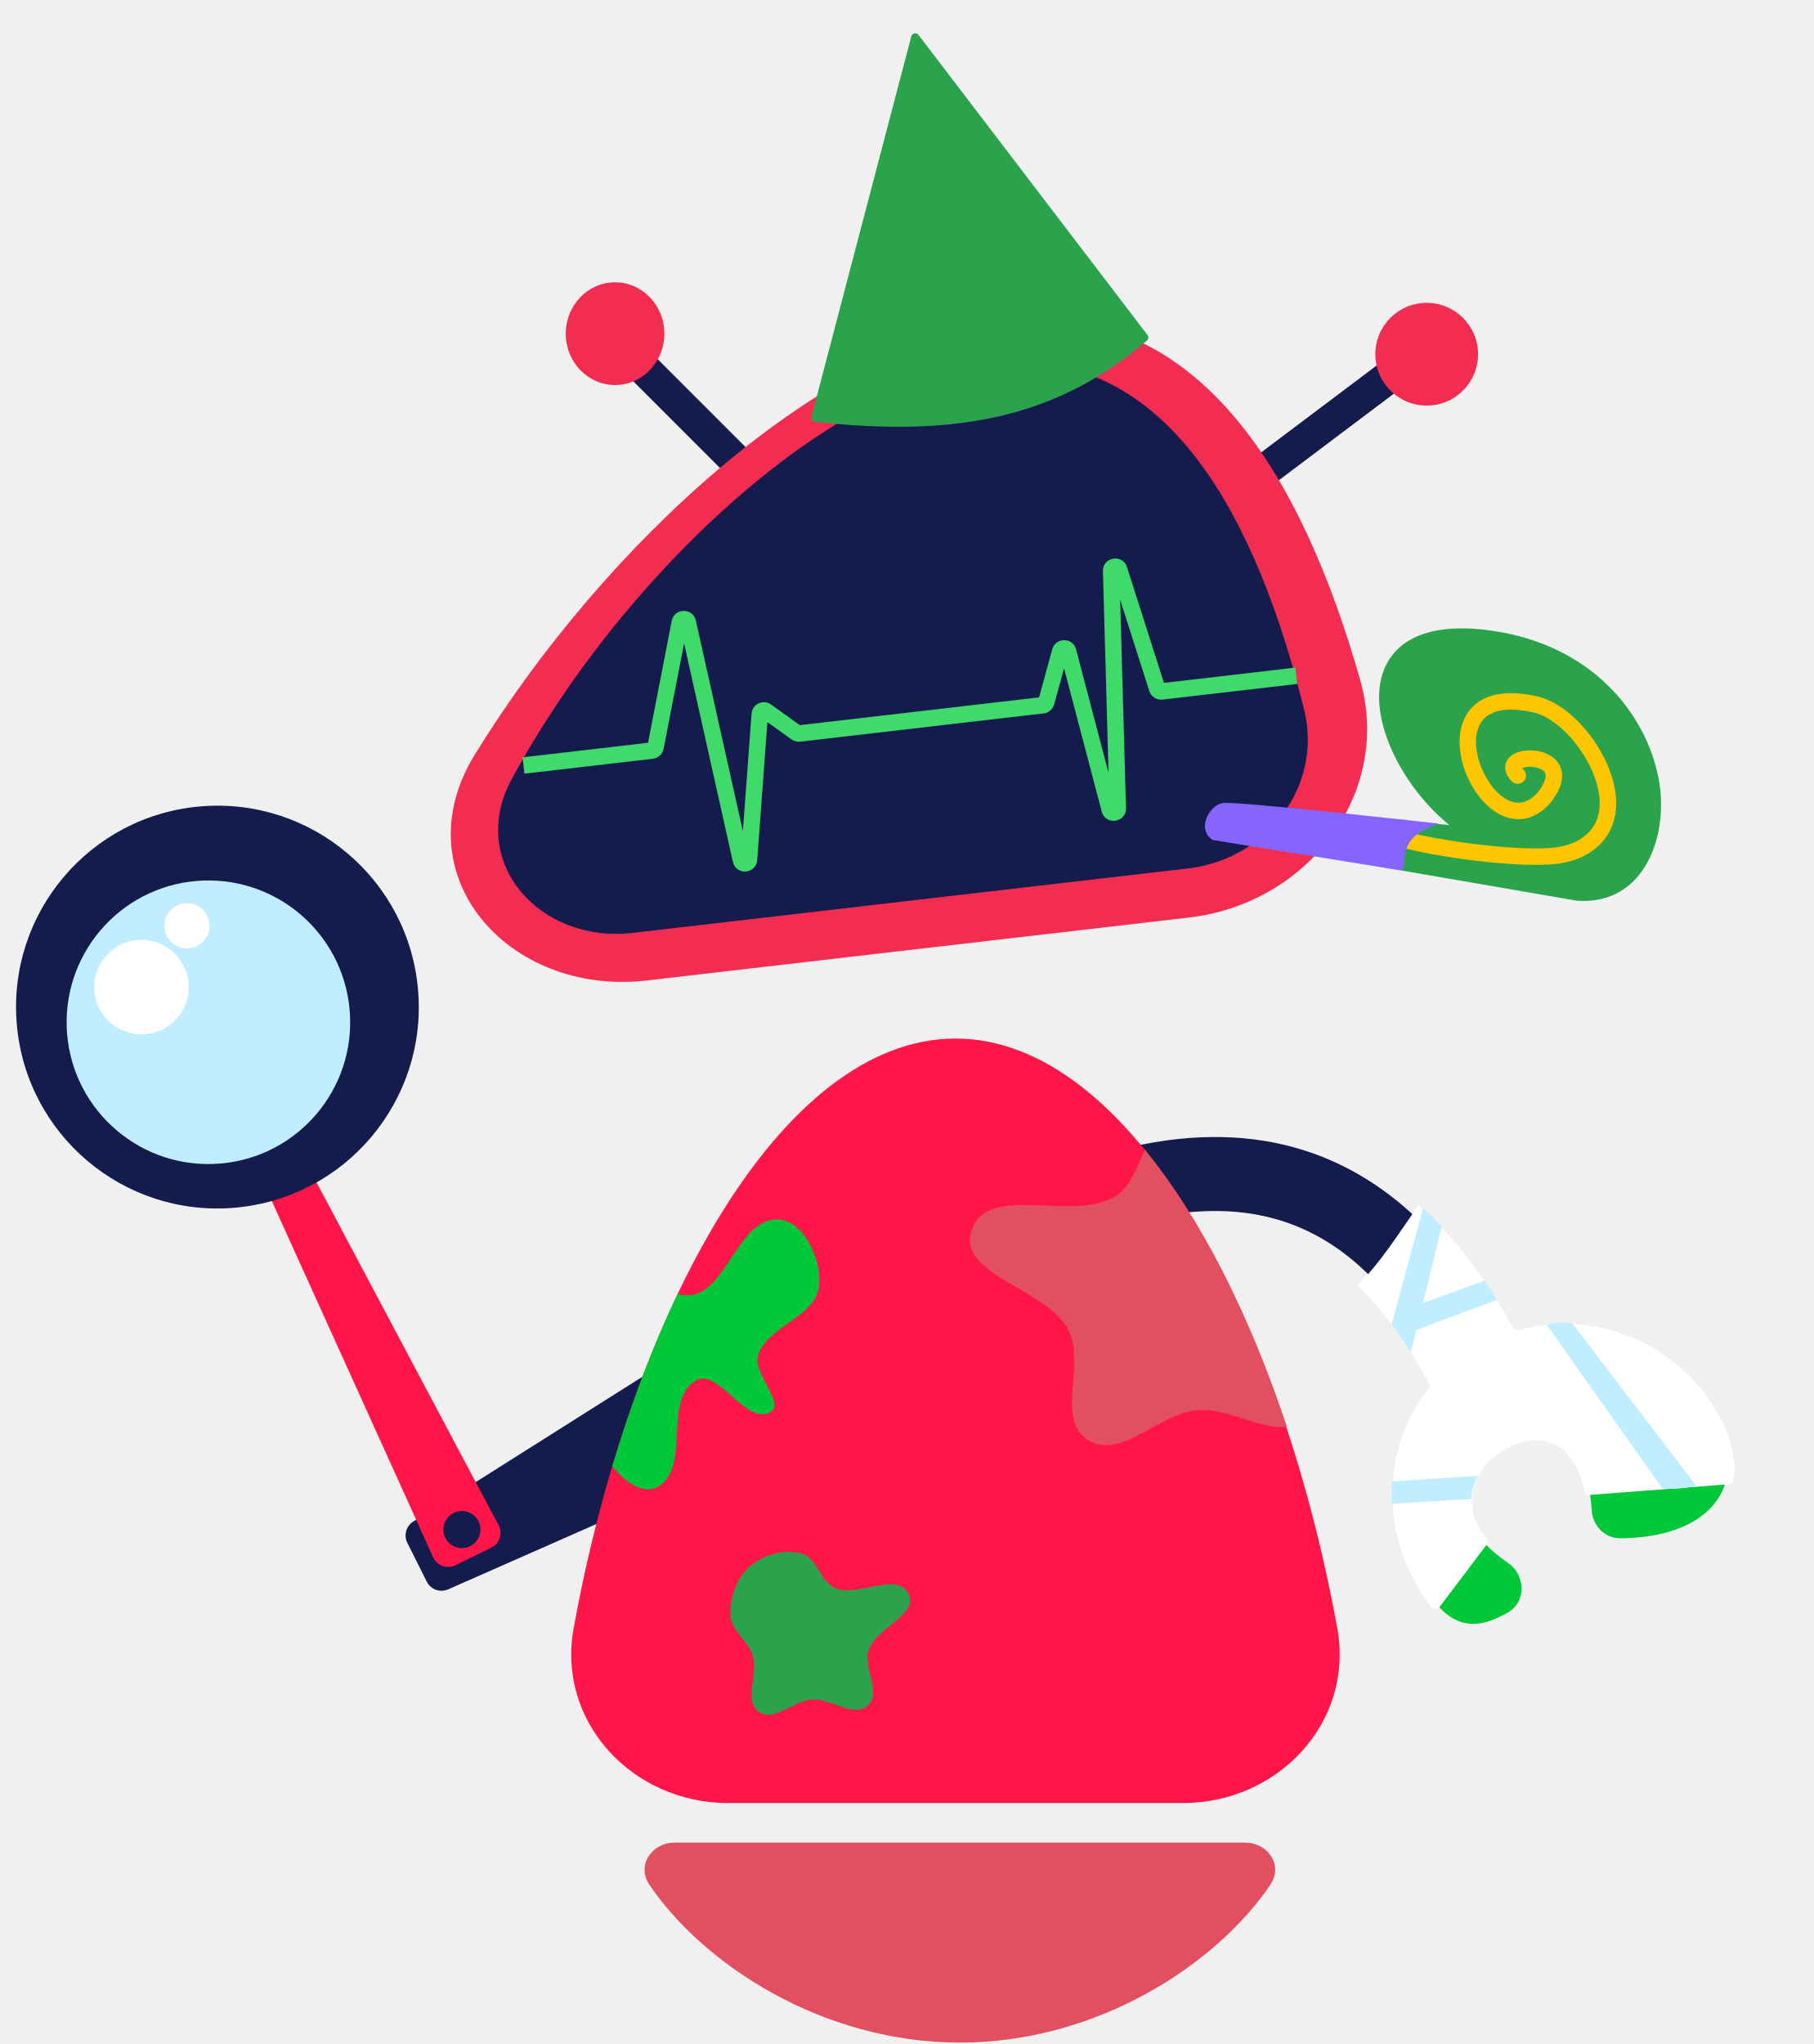
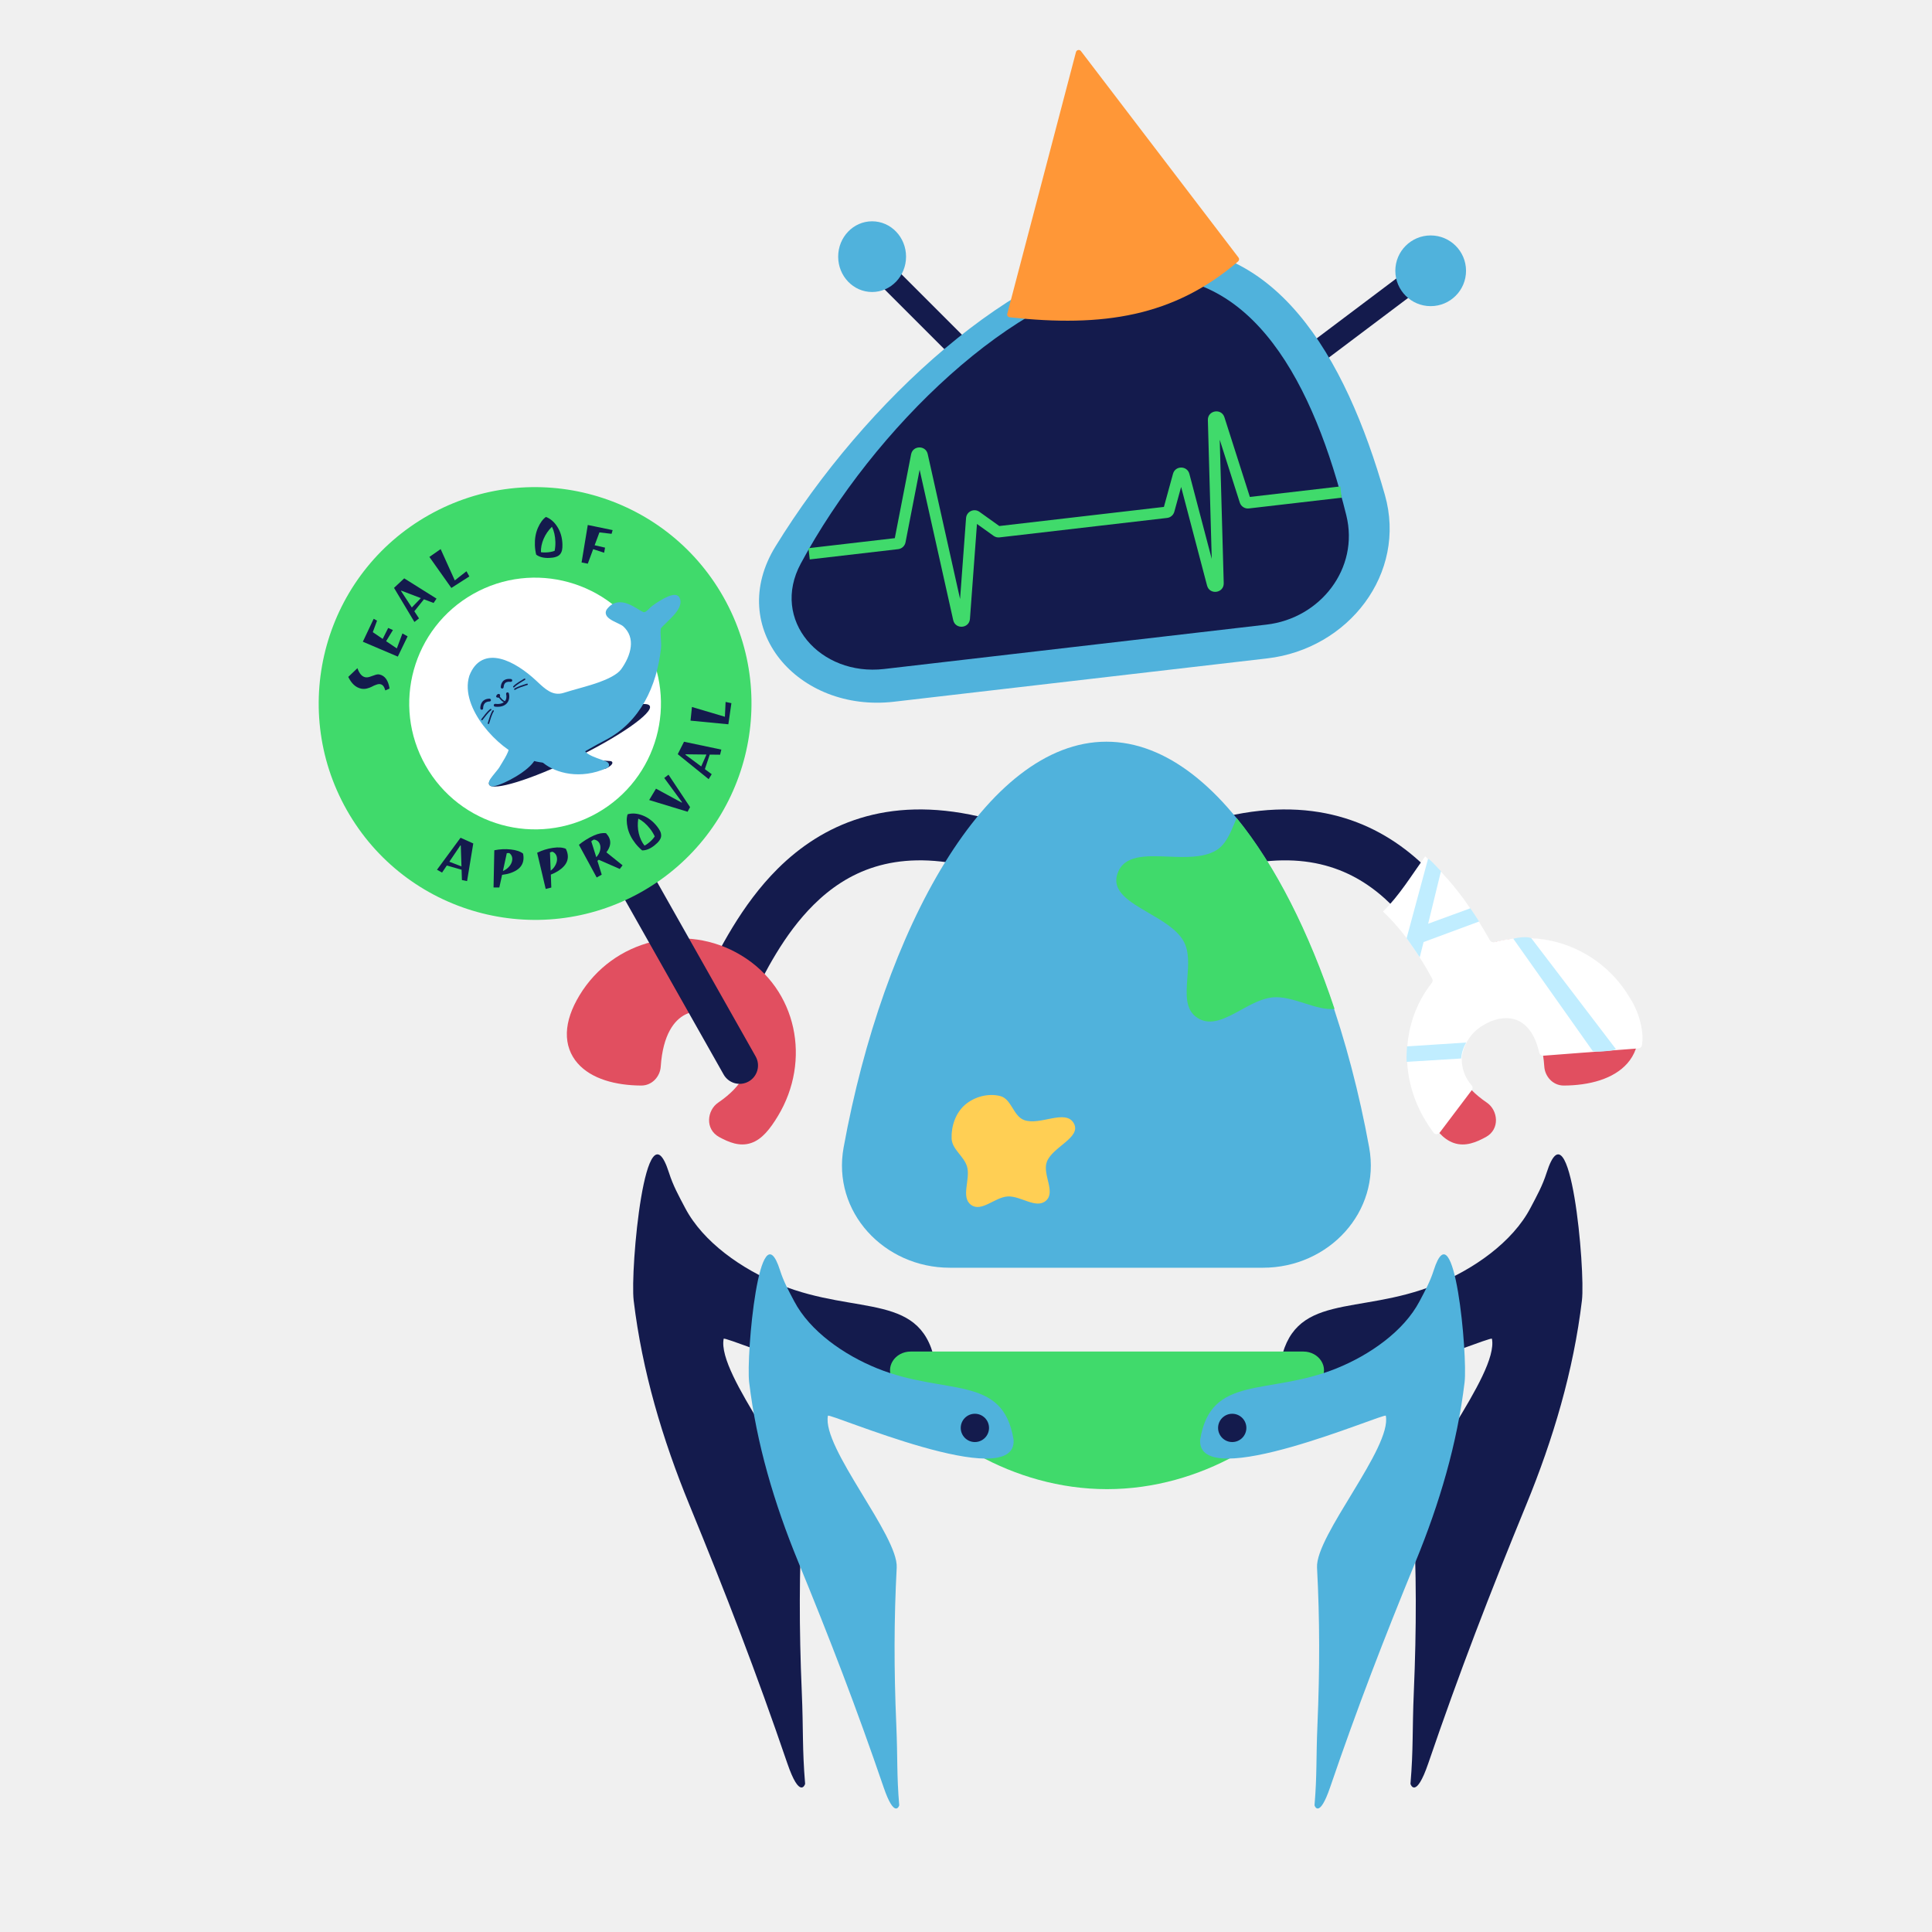
- <svg xmlns="http://www.w3.org/2000/svg" width="323" height="364" viewBox="0 0 323 364" fill="none">
-   <path d="M120.795 244.85C119.99 243.355 118.088 242.856 116.653 243.763L73.602 270.967C72.33 271.77 71.874 273.408 72.549 274.753L76.014 281.67C76.713 283.066 78.384 283.667 79.812 283.038L126.655 262.394C128.218 261.705 128.862 259.83 128.052 258.327L120.795 244.85Z" fill="#141B4D" />
-   <path d="M87.504 275.614C88.991 274.887 89.58 273.073 88.804 271.611L50.718 199.91C49.984 198.528 48.293 197.968 46.879 198.637L45.054 199.502C43.61 200.186 42.981 201.901 43.64 203.356L77.144 277.325C77.825 278.829 79.614 279.473 81.097 278.747L87.504 275.614Z" fill="#FF1548" />
-   <path d="M2.984 182.327C4.631 202.066 21.969 216.732 41.708 215.084C61.447 213.436 76.112 196.099 74.464 176.36C72.817 156.621 55.479 141.955 35.74 143.603C16.002 145.251 1.336 162.588 2.984 182.327Z" fill="#141B4D" />
-   <path d="M11.954 184.148C13.114 198.045 25.321 208.371 39.219 207.211C53.117 206.051 63.442 193.844 62.282 179.946C61.122 166.048 48.915 155.723 35.017 156.883C21.119 158.043 10.794 170.25 11.954 184.148Z" fill="#C0EDFF" />
-   <path d="M16.806 176.487C17.193 181.12 21.262 184.562 25.895 184.175C30.527 183.788 33.969 179.719 33.582 175.087C33.196 170.454 29.127 167.012 24.494 167.399C19.861 167.786 16.419 171.855 16.806 176.487Z" fill="white" />
-   <path d="M85.571 272.49C85.515 274.315 83.991 275.749 82.166 275.693C80.341 275.637 78.908 274.112 78.963 272.288C79.019 270.463 80.544 269.029 82.368 269.085C84.193 269.141 85.627 270.665 85.571 272.49Z" fill="#141B4D" />
-   <path d="M37.331 164.869C37.331 167.093 35.529 168.895 33.306 168.895C31.082 168.895 29.28 167.093 29.28 164.869C29.28 162.646 31.082 160.844 33.306 160.844C35.529 160.844 37.331 162.646 37.331 164.869Z" fill="white" />
-   <path fill-rule="evenodd" clip-rule="evenodd" d="M272.39 246.918C273.016 248.186 273.587 249.343 274.11 250.36L262.392 256.382C261.75 255.133 261.09 253.806 260.403 252.424C256.485 244.54 251.656 234.826 243.942 227.166C235.39 218.674 223.27 212.764 204.167 217.133L201.23 204.29C225.118 198.826 241.757 206.429 253.225 217.817C262.643 227.17 268.547 239.132 272.39 246.918Z" fill="#141B4D" />
-   <path fill-rule="evenodd" clip-rule="evenodd" d="M253.165 281.807C244.54 267.522 248.141 249.024 262.676 240.247C277.088 231.546 295.826 236.175 304.528 250.587C306.591 254.005 307.712 257.245 307.801 260.26C307.891 263.348 306.888 266.032 305.022 268.167C301.438 272.266 295.115 273.9 288.594 273.94C285.629 273.958 283.669 271.485 283.507 269.06C282.95 260.705 279.98 256.977 277.116 255.551C274.14 254.068 270.24 254.536 266.797 256.689C263.366 258.834 260.964 262.311 260.725 265.983C260.498 269.485 262.197 273.976 268.648 278.367C271.516 280.32 272.13 285.23 268.366 287.273C265.928 288.597 263.097 289.831 260.092 288.805C257.284 287.847 255.206 285.186 253.165 281.807Z" fill="#00C939" />
-   <g clip-path="url(#clip0_1110_8606)">
-     <path d="M305.454 250.935C301.958 245.119 296.667 240.596 290.378 238.048C284.089 235.499 277.142 235.063 270.584 236.805C270.363 236.872 270.126 236.86 269.913 236.773C269.7 236.685 269.524 236.527 269.414 236.325C267.653 233.157 265.734 230.08 263.664 227.105C260.496 222.533 256.808 218.345 252.674 214.625C249.184 219.495 245.994 224.765 241.764 228.905C244.472 231.491 246.911 234.346 249.044 237.425C251.024 240.265 252.841 243.216 254.484 246.265C254.581 246.44 254.624 246.64 254.606 246.84C254.588 247.04 254.511 247.229 254.384 247.385C246.534 257.335 245.764 271.525 252.764 283.025C253.406 284.114 254.111 285.166 254.874 286.175C254.968 286.284 255.084 286.372 255.215 286.433C255.346 286.493 255.489 286.525 255.634 286.525C255.778 286.525 255.921 286.493 256.052 286.433C256.183 286.372 256.3 286.284 256.394 286.175L264.704 275.175C264.853 274.995 264.935 274.768 264.935 274.535C264.935 274.301 264.853 274.074 264.704 273.895C262.974 271.945 262.055 269.409 262.134 266.805C262.338 265.056 262.949 263.38 263.916 261.91C264.883 260.439 266.18 259.215 267.704 258.335C270.914 256.335 274.424 255.965 276.984 257.255C278.904 258.255 281.084 260.475 282.184 265.405C282.23 265.648 282.365 265.866 282.563 266.016C282.76 266.165 283.007 266.236 283.254 266.215L307.894 264.325C308.105 264.304 308.305 264.216 308.463 264.074C308.621 263.931 308.73 263.743 308.774 263.535C308.9 262.711 308.95 261.877 308.924 261.045C308.658 257.432 307.463 253.949 305.454 250.935Z" fill="white" />
-     <path d="M256.764 218.465C255.684 217.375 253.874 215.305 253.424 215.255L247.874 235.805C248.264 236.325 249.004 237.425 249.374 237.955C250.034 238.885 250.654 239.825 251.264 240.755L252.264 236.805L266.634 231.485C265.914 230.335 265.154 229.195 264.364 228.065L253.444 232.065L256.764 218.465Z" fill="#C0EDFF" />
-     <path d="M247.874 267.805L261.984 266.935C262.109 265.476 262.56 264.065 263.304 262.805L247.984 263.805C247.862 265.134 247.826 266.47 247.874 267.805Z" fill="#C0EDFF" />
-     <path fill-rule="evenodd" clip-rule="evenodd" d="M275.484 235.934C277.484 235.434 279.484 235.434 280.144 235.804L301.984 264.434C302.484 264.934 295.984 265.434 295.984 264.934L275.484 235.934Z" fill="#C0EDFF" />
+ <svg xmlns="http://www.w3.org/2000/svg" width="500" height="500" viewBox="0 0 500 500" fill="none">
+   <path fill-rule="evenodd" clip-rule="evenodd" d="M388.548 253.918C389.174 255.186 389.745 256.343 390.268 257.36L378.55 263.383C377.908 262.133 377.249 260.807 376.561 259.424C372.643 251.541 367.815 241.827 360.1 234.166C351.549 225.675 339.429 219.764 320.326 224.134L317.388 211.29C341.276 205.827 357.915 213.429 369.383 224.818C378.802 234.17 384.706 246.132 388.548 253.918Z" fill="#141B4D" />
+   <path fill-rule="evenodd" clip-rule="evenodd" d="M378.835 247.248C364.299 256.024 360.699 274.523 369.324 288.808C371.364 292.187 373.443 294.847 376.25 295.806C379.255 296.831 382.086 295.598 384.525 294.274C388.289 292.23 387.675 287.32 384.807 285.368C378.356 280.976 376.656 276.486 376.884 272.983C377.123 269.311 379.524 265.835 382.956 263.689C386.399 261.536 390.298 261.069 393.275 262.551C396.139 263.977 399.109 267.706 399.665 276.06C399.827 278.486 401.787 280.958 404.753 280.94C411.273 280.901 417.596 279.267 421.18 275.168C423.047 273.033 424.049 270.348 423.959 267.261C423.871 264.246 422.75 261.005 420.686 257.587C411.984 243.175 393.247 238.546 378.835 247.248Z" fill="#E14F60" />
+   <path fill-rule="evenodd" clip-rule="evenodd" d="M182.113 253.916C181.488 255.184 180.916 256.341 180.394 257.358L192.111 263.381C192.754 262.131 193.413 260.805 194.1 259.422C198.019 251.539 202.847 241.825 210.562 234.164C219.113 225.673 231.233 219.762 250.336 224.132L253.274 211.288C229.386 205.825 212.747 213.427 201.278 224.816C191.86 234.168 185.956 246.13 182.113 253.916Z" fill="#141B4D" />
+   <path fill-rule="evenodd" clip-rule="evenodd" d="M149.976 257.585C158.678 243.173 177.415 238.544 191.827 247.246C206.363 256.022 209.963 274.521 201.338 288.806C199.298 292.185 197.219 294.846 194.412 295.804C191.406 296.83 188.576 295.596 186.137 294.272C182.373 292.228 182.987 287.318 185.855 285.366C192.306 280.974 194.006 276.484 193.778 272.982C193.539 269.309 191.138 265.833 187.706 263.687C184.263 261.535 180.364 261.067 177.387 262.549C174.523 263.975 171.553 267.704 170.996 276.058C170.835 278.484 168.875 280.957 165.909 280.938C159.388 280.899 153.065 279.265 149.482 275.166C147.615 273.031 146.613 270.346 146.703 267.259C146.791 264.244 147.912 261.003 149.976 257.585Z" fill="#E14F60" />
+   <path d="M141.546 197.153C140.253 194.865 141.06 191.963 143.347 190.67V190.67C145.635 189.378 148.537 190.184 149.83 192.472L195.558 273.402C196.851 275.689 196.044 278.592 193.757 279.884V279.884C191.469 281.177 188.567 280.37 187.274 278.082L141.546 197.153Z" fill="#141B4D" />
+   <path d="M187.232 154.524C202.445 181.447 192.952 215.605 166.029 230.818C139.105 246.03 104.947 236.537 89.734 209.614C74.522 182.69 84.015 148.532 110.938 133.32C137.862 118.107 172.02 127.6 187.232 154.524Z" fill="#40DA6B" />
+   <path d="M166.838 166.047C175.687 181.708 170.165 201.578 154.504 210.427C138.842 219.276 118.973 213.754 110.123 198.093C101.274 182.431 106.796 162.562 122.458 153.712C138.119 144.863 157.989 150.385 166.838 166.047Z" fill="white" />
+   <path d="M113.091 225.087L119.189 216.807L122.481 218.287L120.877 228.024L119.545 227.76L119.456 225.085L115.635 223.994L114.405 225.821L113.091 225.087ZM119.14 218.793L116.29 223.016L119.428 224.231L119.252 218.835L119.14 218.793Z" fill="#141B4D" />
+   <path d="M127.926 220.05C129.355 219.756 130.776 219.687 132.186 219.841C133.597 219.995 134.657 220.35 135.365 220.906C135.484 221.459 135.517 221.976 135.465 222.46C135.341 223.594 134.768 224.495 133.747 225.163C132.727 225.82 131.459 226.236 129.942 226.41L129.225 229.686L127.729 229.672L127.926 220.05ZM132.562 222.577C132.645 221.818 132.396 221.216 131.815 220.774C131.637 220.754 131.417 220.765 131.153 220.806L130.156 225.415C130.836 225.129 131.389 224.725 131.815 224.203C132.252 223.681 132.5 223.14 132.562 222.577Z" fill="#141B4D" />
+   <path d="M139.017 220.689C140.328 220.048 141.686 219.627 143.091 219.424C144.495 219.221 145.61 219.301 146.434 219.664C146.688 220.169 146.849 220.662 146.918 221.143C147.081 222.273 146.752 223.288 145.929 224.189C145.105 225.08 143.98 225.798 142.555 226.345L142.678 229.697L141.226 230.056L139.017 220.689ZM144.136 221.981C144.027 221.224 143.636 220.704 142.964 220.42C142.787 220.446 142.576 220.511 142.33 220.617L142.514 225.328C143.101 224.883 143.536 224.353 143.819 223.741C144.111 223.127 144.217 222.541 144.136 221.981Z" fill="#141B4D" />
+   <path d="M154.963 222.507C154.823 222.632 154.702 222.717 154.602 222.76L155.727 226.362L154.42 227.091L149.826 218.634C150.242 218.269 150.818 217.852 151.554 217.381C152.3 216.906 153.038 216.51 153.766 216.194C154.931 215.689 155.959 215.502 156.85 215.635C157.227 216.056 157.505 216.471 157.682 216.881C158.18 218.028 157.931 219.261 156.934 220.58L161.119 223.942L160.394 224.889L154.963 222.507ZM155.207 218.393C154.926 217.746 154.424 217.375 153.7 217.277C153.482 217.372 153.256 217.524 153.022 217.734L154.319 221.845C154.824 221.29 155.152 220.699 155.302 220.072C155.448 219.435 155.416 218.875 155.207 218.393Z" fill="#141B4D" />
+   <path d="M170.049 213.88C170.424 214.355 170.698 214.783 170.873 215.164C171.041 215.537 171.119 215.924 171.107 216.326C171.074 217.085 170.497 217.907 169.375 218.793C168.261 219.672 167.197 220.102 166.182 220.081C165.533 219.532 164.956 218.937 164.452 218.299C163.431 217.006 162.759 215.658 162.437 214.257C162.122 212.849 162.118 211.675 162.427 210.737C163.633 210.391 164.942 210.495 166.354 211.05C167.759 211.597 168.991 212.54 170.049 213.88ZM168.22 214.47C167.273 213.271 166.262 212.399 165.188 211.856C164.98 213.146 165.022 214.416 165.313 215.665C165.612 216.909 166.109 217.971 166.804 218.851C167.111 218.696 167.448 218.474 167.815 218.185C168.531 217.62 169.076 217.044 169.448 216.459C169.109 215.741 168.699 215.078 168.22 214.47Z" fill="#141B4D" />
+   <path d="M169.77 204.104L176.422 207.717L176.504 207.611L171.908 201.335L173.009 200.493L178.588 208.882L177.946 210.079L168.004 207.048L169.77 204.104Z" fill="#141B4D" />
+   <path d="M183.398 201.644L175.4 195.181L177.026 191.959L186.681 193.997L186.358 195.317L183.682 195.286L182.421 199.054L184.191 200.364L183.398 201.644ZM177.382 195.319L181.473 198.355L182.828 195.275L177.429 195.21L177.382 195.319Z" fill="#141B4D" />
+   <path d="M189.285 181.978L188.496 187.446L178.706 186.5L179.077 182.969L187.602 185.498L187.783 181.663L189.285 181.978Z" fill="#141B4D" />
+   <path d="M93.417 178.21C92.051 177.903 90.956 176.894 90.13 175.182L92.499 172.922C92.985 174.293 93.649 175.073 94.491 175.262C94.849 175.343 95.254 175.306 95.706 175.154C96.157 175.001 96.604 174.847 97.045 174.692C97.489 174.527 97.881 174.483 98.22 174.559C99.624 174.875 100.49 176.087 100.82 178.195L99.719 178.68C99.565 178.147 99.387 177.761 99.186 177.523C98.985 177.284 98.74 177.132 98.449 177.067C98.159 177.002 97.808 177.045 97.398 177.197C96.98 177.337 96.59 177.509 96.229 177.713C95.87 177.907 95.432 178.067 94.915 178.195C94.4 178.314 93.901 178.318 93.417 178.21Z" fill="#141B4D" />
+   <path d="M105.487 164.688L102.952 169.929L93.902 166.078L96.711 160.14L97.578 160.635L96.477 163.6L99.043 165.35L100.462 162.514L101.688 163.059L99.929 165.938L102.7 167.81L104.15 163.936L105.487 164.688Z" fill="#141B4D" />
+   <path d="M107.254 160.967L101.975 152.142L104.613 149.678L112.973 154.921L112.214 156.048L109.713 155.096L107.23 158.198L108.439 160.039L107.254 160.967ZM103.788 152.955L106.581 157.216L108.915 154.792L103.87 152.868L103.788 152.955Z" fill="#141B4D" />
+   <path d="M121.464 149.182L116.81 152.16L111.126 144.133L114.04 142.105L117.7 150.21L120.72 147.84L121.464 149.182Z" fill="#141B4D" />
+   <path d="M145.555 140.838C145.575 141.443 145.542 141.95 145.456 142.36C145.37 142.76 145.203 143.118 144.955 143.434C144.478 144.026 143.526 144.345 142.097 144.393C140.679 144.439 139.567 144.153 138.762 143.535C138.566 142.707 138.455 141.886 138.428 141.073C138.373 139.427 138.632 137.943 139.204 136.624C139.786 135.304 140.48 134.357 141.285 133.784C142.461 134.222 143.453 135.083 144.26 136.367C145.067 137.641 145.498 139.132 145.555 140.838ZM143.732 140.228C143.682 138.7 143.386 137.399 142.844 136.325C141.911 137.239 141.191 138.286 140.683 139.464C140.186 140.643 139.956 141.792 139.993 142.913C140.333 142.971 140.735 142.993 141.202 142.977C142.114 142.947 142.894 142.807 143.541 142.557C143.694 141.778 143.758 141.001 143.732 140.228Z" fill="#141B4D" />
+   <path d="M156.35 143.049L153.511 142.123L152.121 145.877L150.511 145.568L152.117 135.865L158.55 137.192L158.274 138.152L155.133 137.782L153.891 141.112L156.59 141.728L156.35 143.049Z" fill="#141B4D" />
+   <path d="M151.774 195.946C151.951 196.146 152.854 196.399 153.093 196.489C153.603 196.68 153.38 196.874 153.894 196.839C155.161 196.894 155.79 196.764 158.015 196.967C158.554 197.016 159.095 197.786 156.823 198.881C154.348 199.636 153.263 197.76 152.472 196.694C152.283 196.441 151.334 196.189 151.275 195.884C151.227 195.632 151.656 195.812 151.774 195.946Z" fill="#141B4D" />
+   <path d="M168.168 182.711C169.049 184.512 160.455 190.525 148.973 196.141C137.491 201.757 127.469 204.849 126.588 203.048C125.707 201.247 134.301 195.234 145.783 189.618C157.265 184.002 167.287 180.909 168.168 182.711Z" fill="#141B4D" />
+   <path d="M170.334 167.741C170.524 166.036 169.967 163.874 170.363 162.277C171.75 160.493 176.365 157.26 175.2 154.998C174.522 153.681 169.664 156.947 168.855 157.713C168.177 158.355 167.231 159.553 166.105 159.039C164.198 158.169 160.315 154.586 157.648 158.114C156.651 159.559 160.732 160.614 161.72 161.498C165.533 164.908 164.025 169.919 161.325 173.66C160.148 175.291 157.242 176.535 155.395 177.207C152.4 178.298 149.191 179.028 146.143 179.997C142.748 181.076 140.532 178.804 138.265 176.685C132.957 171.725 125.072 167.547 122.152 175.13C119.738 182.908 129.524 193.291 135.796 195.476C145.121 198.726 148.127 195.121 156.285 190.92C165.11 186.376 169.264 177.312 170.334 167.741Z" fill="#50B2DC" />
+   <path fill-rule="evenodd" clip-rule="evenodd" d="M122.844 175.37C121.76 178.905 123.417 183.178 126.299 186.956C129.17 190.722 133.076 193.753 136.037 194.785C140.574 196.367 143.485 196.257 146.238 195.301C147.642 194.813 149.027 194.097 150.596 193.222C151.016 192.988 151.449 192.743 151.898 192.488C153.115 191.798 154.449 191.042 155.949 190.269C164.476 185.878 168.552 177.093 169.606 167.659C169.682 166.983 169.627 166.22 169.566 165.371C169.558 165.255 169.549 165.138 169.541 165.019C169.476 164.078 169.423 163.027 169.653 162.1L169.69 161.95L169.785 161.827C170.171 161.332 170.762 160.756 171.359 160.179C171.396 160.143 171.433 160.107 171.47 160.071C172.052 159.509 172.659 158.923 173.194 158.327C173.769 157.688 174.219 157.084 174.463 156.54C174.679 156.055 174.699 155.702 174.589 155.421C174.516 155.418 174.391 155.427 174.204 155.471C173.734 155.582 173.105 155.855 172.421 156.22C171.051 156.951 169.697 157.923 169.358 158.244C169.295 158.303 169.221 158.379 169.136 158.464C168.855 158.746 168.464 159.138 168.061 159.414C167.494 159.801 166.695 160.113 165.801 159.705C165.392 159.518 164.9 159.219 164.404 158.917C164.262 158.83 164.119 158.744 163.978 158.659C163.311 158.26 162.613 157.871 161.91 157.615C161.207 157.358 160.554 157.254 159.963 157.367C159.398 157.475 158.811 157.795 158.243 158.54C158.236 158.552 158.231 158.561 158.227 158.568C158.234 158.583 158.251 158.616 158.292 158.665C158.452 158.861 158.787 159.099 159.289 159.373C159.644 159.566 160.024 159.747 160.408 159.93C160.554 160 160.7 160.07 160.846 160.141C161.331 160.376 161.871 160.651 162.208 160.952C164.314 162.835 164.953 165.186 164.692 167.535C164.436 169.85 163.312 172.157 161.918 174.088C161.231 175.04 160.091 175.823 158.96 176.436C157.811 177.059 156.585 177.553 155.646 177.895C154.121 178.45 152.547 178.912 150.987 179.352C150.682 179.438 150.378 179.524 150.074 179.609C148.819 179.961 147.579 180.308 146.364 180.695C144.445 181.305 142.834 180.96 141.427 180.181C140.189 179.496 139.087 178.461 138.066 177.502C137.965 177.407 137.864 177.313 137.765 177.22C135.143 174.77 131.958 172.588 129.143 171.916C127.749 171.583 126.509 171.634 125.474 172.135C124.453 172.63 123.524 173.615 122.844 175.37ZM158.223 158.58C158.223 158.58 158.223 158.579 158.224 158.577C158.223 158.579 158.223 158.58 158.223 158.58ZM129.483 170.492C132.667 171.253 136.078 173.64 138.764 176.15C138.859 176.239 138.954 176.328 139.047 176.416C140.099 177.401 141.067 178.309 142.135 178.9C143.251 179.517 144.446 179.769 145.921 179.3C147.162 178.905 148.432 178.549 149.69 178.196C149.99 178.112 150.291 178.028 150.589 177.943C152.145 177.504 153.674 177.055 155.145 176.519C156.052 176.189 157.202 175.724 158.262 175.149C159.34 174.565 160.241 173.91 160.731 173.232C162.038 171.422 163.018 169.352 163.237 167.374C163.453 165.43 162.939 163.57 161.232 162.043C161.075 161.903 160.734 161.714 160.207 161.458C160.082 161.397 159.949 161.334 159.811 161.268C159.416 161.08 158.982 160.872 158.589 160.659C158.073 160.378 157.513 160.026 157.157 159.591C156.972 159.363 156.806 159.07 156.768 158.716C156.729 158.346 156.838 157.999 157.046 157.698L157.055 157.685L157.064 157.672C157.826 156.664 158.72 156.114 159.689 155.929C160.636 155.748 161.573 155.933 162.412 156.24C163.252 156.546 164.049 156.996 164.73 157.403C164.906 157.508 165.071 157.609 165.226 157.703C165.702 157.992 166.086 158.226 166.409 158.373C166.641 158.479 166.877 158.449 167.235 158.205C167.514 158.014 167.75 157.778 168.007 157.52C168.116 157.411 168.229 157.297 168.351 157.181C168.822 156.736 170.301 155.692 171.732 154.928C172.448 154.546 173.211 154.201 173.868 154.046C174.193 153.97 174.553 153.924 174.894 153.984C175.26 154.049 175.637 154.248 175.851 154.663C176.282 155.5 176.14 156.376 175.799 157.138C175.461 157.892 174.889 158.631 174.283 159.306C173.711 159.942 173.07 160.561 172.496 161.116C172.456 161.154 172.416 161.193 172.377 161.231C171.818 161.771 171.352 162.228 171.04 162.603C170.911 163.246 170.94 164.023 171.002 164.918C171.009 165.03 171.018 165.144 171.026 165.26C171.087 166.09 171.153 167.001 171.061 167.822C169.976 177.53 165.743 186.873 156.62 191.571C155.148 192.329 153.852 193.063 152.642 193.749C152.187 194.007 151.745 194.258 151.309 194.501C149.729 195.382 148.25 196.151 146.718 196.684C143.597 197.768 140.342 197.836 135.555 196.168C132.243 195.013 128.12 191.76 125.134 187.844C122.164 183.948 120.137 179.151 121.453 174.913L121.46 174.89L121.469 174.867C122.248 172.844 123.396 171.515 124.836 170.817C126.267 170.124 127.877 170.108 129.483 170.492Z" fill="#50B2DC" />
+   <path d="M129.854 198.96C130.222 198.268 132.495 194.976 132.449 193.609L135.288 195.282L137.816 196.256C136.567 198.729 130.485 202.218 127.568 202.782C126.226 203.042 129.407 199.799 129.854 198.96Z" fill="#50B2DC" />
+   <path fill-rule="evenodd" clip-rule="evenodd" d="M131.674 192.301L135.607 194.62L138.833 195.862L138.468 196.586C138.091 197.332 137.391 198.089 136.575 198.794C135.746 199.51 134.744 200.218 133.699 200.859C131.629 202.129 129.291 203.195 127.706 203.501C127.577 203.526 127.408 203.545 127.229 203.51C127.032 203.473 126.795 203.362 126.641 203.114C126.501 202.887 126.499 202.655 126.516 202.513C126.533 202.366 126.578 202.234 126.621 202.131C126.781 201.746 127.129 201.264 127.463 200.834C127.721 200.501 128.012 200.145 128.28 199.818C128.375 199.702 128.467 199.591 128.553 199.484C128.912 199.043 129.139 198.747 129.209 198.615C129.297 198.448 129.473 198.165 129.674 197.841C129.715 197.775 129.757 197.707 129.8 197.638C130.063 197.213 130.374 196.704 130.67 196.178C130.968 195.649 131.244 195.116 131.44 194.643C131.647 194.144 131.725 193.807 131.719 193.634L131.674 192.301ZM130.905 198.631C130.703 198.957 130.563 199.184 130.499 199.303C130.346 199.591 130.007 200.015 129.686 200.41C129.592 200.525 129.495 200.643 129.397 200.763C129.135 201.083 128.865 201.412 128.622 201.726C129.878 201.286 131.448 200.522 132.936 199.61C133.932 198.999 134.867 198.336 135.621 197.684C136.061 197.304 136.423 196.942 136.698 196.61L134.969 195.944L132.96 194.76C132.908 194.911 132.85 195.061 132.79 195.205C132.561 195.756 132.254 196.346 131.943 196.897C131.631 197.451 131.308 197.98 131.042 198.409C130.994 198.487 130.948 198.561 130.905 198.631ZM127.962 202.716C127.962 202.716 127.962 202.717 127.962 202.716Z" fill="#50B2DC" />
+   <path d="M141.166 196.973C144.099 199.318 150.131 201.065 156.743 198.095C157.996 197.673 150.739 196.508 150.666 194.258C147.402 195.897 145.336 196.509 141.166 196.973Z" fill="#50B2DC" />
+   <path fill-rule="evenodd" clip-rule="evenodd" d="M151.359 193.085L150.331 193.602C147.15 195.2 145.168 195.789 141.076 196.244L139.334 196.438L140.715 197.543C143.858 200.055 150.17 201.842 157.024 198.776C157.087 198.753 157.161 198.72 157.235 198.673C157.32 198.619 157.454 198.515 157.541 198.334C157.773 197.856 157.453 197.478 157.351 197.379C157.229 197.26 157.082 197.178 156.981 197.126C156.865 197.066 156.733 197.009 156.597 196.954C156.324 196.844 155.937 196.708 155.517 196.56C155.168 196.437 154.797 196.306 154.45 196.176C153.624 195.866 152.812 195.519 152.212 195.132C151.561 194.713 151.402 194.405 151.397 194.244L151.359 193.085ZM150.264 195.276C150.56 195.732 151.012 196.091 151.433 196.362C152.175 196.839 153.112 197.232 153.954 197.547C154.382 197.708 154.766 197.843 155.106 197.962C155.106 197.962 155.106 197.962 155.106 197.962C150.341 199.663 146.034 198.889 143.242 197.444C145.989 197.026 147.855 196.432 150.264 195.276ZM156.501 197.4C156.503 197.4 156.503 197.4 156.501 197.4Z" fill="#50B2DC" />
+   <path fill-rule="evenodd" clip-rule="evenodd" d="M131.26 179.192C131.456 179.145 131.654 179.267 131.702 179.463C131.926 180.386 131.785 181.339 131.164 182.021C130.541 182.706 129.506 183.04 128.109 182.881C127.908 182.858 127.763 182.677 127.785 182.477C127.808 182.276 127.989 182.132 128.19 182.155C129.44 182.297 130.206 181.985 130.621 181.529C131.038 181.07 131.172 180.387 130.989 179.632C130.942 179.436 131.063 179.239 131.26 179.192Z" fill="#141B4D" />
+   <path fill-rule="evenodd" clip-rule="evenodd" d="M125.305 182.219C125.078 182.589 125.032 183.036 125.039 183.305C125.044 183.507 124.885 183.675 124.683 183.68C124.481 183.685 124.312 183.526 124.307 183.324C124.297 182.982 124.35 182.374 124.679 181.836C125.025 181.272 125.65 180.829 126.678 180.817C126.88 180.815 127.046 180.976 127.049 181.178C127.052 181.38 126.89 181.546 126.688 181.548C125.903 181.558 125.515 181.875 125.305 182.219Z" fill="#141B4D" />
+   <path fill-rule="evenodd" clip-rule="evenodd" d="M130.648 176.873C130.416 177.17 130.358 177.565 130.33 177.864C130.312 178.065 130.134 178.212 129.932 178.193C129.73 178.173 129.582 177.995 129.6 177.794C129.628 177.489 129.695 176.9 130.069 176.422C130.468 175.911 131.151 175.602 132.236 175.727C132.437 175.751 132.583 175.932 132.56 176.132C132.538 176.333 132.357 176.477 132.156 176.453C131.259 176.35 130.855 176.608 130.648 176.873Z" fill="#141B4D" />
+   <path fill-rule="evenodd" clip-rule="evenodd" d="M129.067 180.253C129.141 180.184 129.256 180.187 129.326 180.26C129.465 180.407 129.576 180.536 129.677 180.654C130.005 181.035 130.225 181.29 130.922 181.593C131.015 181.633 131.058 181.741 131.018 181.834C130.977 181.926 130.869 181.969 130.777 181.928C129.997 181.59 129.722 181.27 129.382 180.873C129.285 180.76 129.182 180.64 129.06 180.511C128.99 180.438 128.994 180.322 129.067 180.253Z" fill="#141B4D" />
+   <path fill-rule="evenodd" clip-rule="evenodd" d="M132.835 177.876C132.761 177.807 132.757 177.691 132.826 177.618C133.189 177.229 133.695 176.861 134.21 176.528C134.546 176.31 134.895 176.102 135.215 175.912C135.383 175.811 135.542 175.716 135.687 175.627C135.774 175.574 135.886 175.601 135.939 175.687C135.992 175.774 135.965 175.886 135.879 175.939C135.726 176.033 135.562 176.13 135.393 176.231C135.077 176.42 134.74 176.621 134.409 176.835C133.9 177.164 133.424 177.512 133.093 177.867C133.024 177.941 132.909 177.945 132.835 177.876Z" fill="#141B4D" />
+   <path fill-rule="evenodd" clip-rule="evenodd" d="M133.076 178.471C133.019 178.387 133.042 178.274 133.126 178.217C133.568 177.921 134.145 177.678 134.721 177.471C135.099 177.335 135.486 177.212 135.84 177.099C136.026 177.039 136.203 176.983 136.365 176.929C136.461 176.897 136.564 176.949 136.596 177.045C136.628 177.141 136.576 177.245 136.48 177.277C136.31 177.333 136.129 177.391 135.941 177.451C135.591 177.562 135.217 177.681 134.845 177.815C134.275 178.02 133.733 178.251 133.33 178.521C133.246 178.578 133.132 178.555 133.076 178.471Z" fill="#141B4D" />
+   <path fill-rule="evenodd" clip-rule="evenodd" d="M127.15 183.535C127.091 183.454 126.976 183.436 126.895 183.496C126.466 183.812 126.042 184.272 125.652 184.745C125.397 185.054 125.15 185.377 124.924 185.672C124.805 185.827 124.692 185.974 124.587 186.108C124.524 186.188 124.538 186.303 124.617 186.365C124.697 186.428 124.812 186.414 124.874 186.335C124.985 186.193 125.101 186.042 125.221 185.886C125.444 185.594 125.683 185.283 125.934 184.978C126.32 184.511 126.721 184.079 127.112 183.791C127.193 183.731 127.21 183.616 127.15 183.535Z" fill="#141B4D" />
+   <path fill-rule="evenodd" clip-rule="evenodd" d="M127.73 183.837C127.646 183.782 127.532 183.806 127.477 183.89C127.187 184.336 126.951 184.916 126.751 185.496C126.621 185.875 126.503 186.263 126.394 186.619C126.338 186.806 126.283 186.984 126.232 187.146C126.201 187.242 126.254 187.345 126.351 187.376C126.447 187.407 126.55 187.353 126.581 187.257C126.635 187.086 126.69 186.904 126.748 186.715C126.855 186.364 126.969 185.988 127.097 185.615C127.295 185.042 127.519 184.497 127.784 184.09C127.839 184.006 127.815 183.892 127.73 183.837Z" fill="#141B4D" />
+   <path d="M129.335 179.699C129.465 179.865 129.46 180.306 129.271 180.457C129.082 180.607 128.583 180.569 128.453 180.403C128.323 180.236 128.506 179.87 128.695 179.72C128.884 179.569 129.205 179.532 129.335 179.699Z" fill="#141B4D" />
+   <g clip-path="url(#clip0_1133_6711)">
+     <path d="M421.611 257.935C418.115 252.119 412.824 247.596 406.535 245.048C400.246 242.499 393.3 242.063 386.741 243.805C386.521 243.872 386.284 243.86 386.071 243.773C385.858 243.685 385.681 243.527 385.571 243.325C383.81 240.157 381.891 237.08 379.821 234.105C376.653 229.533 372.965 225.345 368.831 221.625C365.341 226.495 362.151 231.765 357.921 235.905C360.63 238.491 363.069 241.346 365.201 244.425C367.182 247.265 368.998 250.216 370.641 253.265C370.739 253.44 370.782 253.64 370.764 253.84C370.746 254.04 370.668 254.229 370.541 254.385C362.691 264.335 361.921 278.525 368.921 290.025C369.564 291.114 370.269 292.166 371.031 293.175C371.125 293.284 371.242 293.372 371.373 293.433C371.504 293.493 371.647 293.525 371.791 293.525C371.936 293.525 372.079 293.493 372.21 293.433C372.341 293.372 372.458 293.284 372.551 293.175L380.861 282.175C381.011 281.995 381.093 281.768 381.093 281.535C381.093 281.301 381.011 281.074 380.861 280.895C379.132 278.945 378.213 276.409 378.291 273.805C378.496 272.056 379.106 270.38 380.073 268.91C381.04 267.439 382.337 266.215 383.861 265.335C387.071 263.335 390.581 262.965 393.141 264.255C395.061 265.255 397.241 267.475 398.341 272.405C398.388 272.648 398.523 272.866 398.72 273.016C398.918 273.165 399.164 273.236 399.411 273.215L424.051 271.325C424.263 271.304 424.462 271.216 424.621 271.074C424.779 270.931 424.888 270.743 424.931 270.535C425.058 269.711 425.108 268.877 425.081 268.045C424.816 264.432 423.621 260.949 421.611 257.935Z" fill="white" />
+     <path d="M372.921 225.464C371.841 224.374 370.031 222.304 369.581 222.254L364.031 242.804C364.421 243.324 365.161 244.424 365.531 244.954C366.191 245.884 366.811 246.824 367.421 247.754L368.421 243.804L382.791 238.484C382.071 237.334 381.311 236.194 380.521 235.064L369.601 239.064L372.921 225.464Z" fill="#C0EDFF" />
+     <path d="M364.031 274.805L378.141 273.935C378.267 272.477 378.718 271.065 379.461 269.805L364.141 270.805C364.02 272.134 363.983 273.47 364.031 274.805V274.805Z" fill="#C0EDFF" />
+     <path fill-rule="evenodd" clip-rule="evenodd" d="M391.641 242.935C393.641 242.435 395.641 242.435 396.301 242.805L418.141 271.435C418.641 271.935 412.141 272.435 412.141 271.935L391.641 242.935Z" fill="#C0EDFF" />
  </g>
-   <path fill-rule="evenodd" clip-rule="evenodd" d="M226.285 335.606C228.578 332.214 225.86 328.138 221.766 328.138H120.158C116.064 328.138 113.346 332.214 115.639 335.606C125.214 349.768 146.384 363.75 170.962 363.75C195.54 363.75 216.71 349.768 226.285 335.606Z" fill="#E14F60" />
-   <path fill-rule="evenodd" clip-rule="evenodd" d="M129.434 84.547L108.208 63.321L112.349 59.18L133.575 80.406L129.434 84.547Z" fill="#141B4D" />
-   <path fill-rule="evenodd" clip-rule="evenodd" d="M223.673 81.281L247.67 63.221L251.191 67.9L227.194 85.96L223.673 81.281Z" fill="#141B4D" />
-   <path fill-rule="evenodd" clip-rule="evenodd" d="M242.259 121.084C248.04 141.424 232.818 160.953 211.814 163.392L115.223 174.605C90.422 177.484 71.466 155.669 84.55 134.404C107.74 96.71 146.896 61.028 179.501 57.243C213.647 53.279 232.086 85.29 242.259 121.084Z" fill="#F32D52" />
-   <path fill-rule="evenodd" clip-rule="evenodd" d="M232.27 126.363C235.658 140.046 225.615 153.022 211.612 154.648L112.655 166.135C96.121 168.055 83.2 153.504 91.088 138.847C109.924 103.852 146.663 68.36 176.832 64.858C208.196 61.217 224.039 93.128 232.27 126.363Z" fill="#141B4D" />
-   <path fill-rule="evenodd" clip-rule="evenodd" d="M199.51 106.81L200.545 143.915C200.618 146.524 196.89 147.059 196.227 144.534L189.518 119.021L187.756 125.441C187.519 126.305 186.782 126.938 185.892 127.041L142.518 132.076C141.976 132.139 141.43 131.998 140.986 131.681L136.682 128.599L134.865 153.168C134.679 155.688 131.083 155.95 130.533 153.484L121.844 114.571L118.19 133.359C118.007 134.298 117.238 135.011 116.288 135.121L93.41 137.777L93.072 134.869L115.418 132.275L119.639 110.572C120.093 108.236 123.419 108.19 123.937 110.513L132.311 148.013L133.858 127.084C133.985 125.375 135.933 124.462 137.326 125.46L142.461 129.136L185.064 124.19L187.416 115.619C188.01 113.454 191.086 113.471 191.657 115.642L197.441 137.641L196.44 101.722C196.369 99.18 199.953 98.57 200.726 100.992L207.308 121.608L230.71 118.891L231.048 121.799L207.047 124.585C206.005 124.706 205.022 124.072 204.702 123.072L199.51 106.81Z" fill="#40DA6B" />
-   <path d="M118.329 59.421C118.329 64.474 114.397 68.57 109.546 68.57C104.695 68.57 100.763 64.474 100.763 59.421C100.763 54.368 104.695 50.272 109.546 50.272C114.397 50.272 118.329 54.368 118.329 59.421Z" fill="#F32D52" />
-   <path d="M263.251 63.081C263.251 68.134 259.155 72.23 254.102 72.23C249.049 72.23 244.953 68.134 244.953 63.081C244.953 58.028 249.049 53.932 254.102 53.932C259.155 53.932 263.251 58.028 263.251 63.081Z" fill="#F32D52" />
-   <path d="M162.306 6.48C162.46 5.89 163.226 5.737 163.595 6.222L204.377 59.66C204.61 59.966 204.564 60.404 204.271 60.655C187.625 74.933 169.343 77.752 145.159 75.115C144.716 75.067 144.416 74.635 144.529 74.204L162.306 6.48Z" fill="#2BA34D" />
-   <path fill-rule="evenodd" clip-rule="evenodd" d="M265.841 112.333C257.017 111.042 251.052 112.68 247.938 116.719C244.868 120.702 245.167 126.266 247.011 131.411C248.884 136.635 252.505 141.936 256.923 145.889C257.325 146.248 257.736 146.598 258.154 146.938L240.532 145.203L227.516 149.35C225.604 149.847 224.467 150.766 226.625 151.059L280.864 160.403C293.098 161.278 297.393 148.441 295.363 138.397C293.063 127.015 283.57 114.925 265.841 112.333Z" fill="#2BA34D" />
-   <path fill-rule="evenodd" clip-rule="evenodd" d="M273.822 141.191C272.762 142.343 271.759 142.814 270.886 142.927C269.995 143.041 269.053 142.806 268.092 142.215C266.12 141.004 264.327 138.438 263.445 135.579C262.554 132.691 262.729 129.99 264.002 128.348C265.19 126.816 267.796 125.652 273.145 126.87C276.244 127.575 279.869 130.748 282.319 134.853C284.78 138.978 285.675 143.391 284.228 146.4L285.548 147.034L284.228 146.4C283.002 148.951 280.259 150.83 275.548 151.05C270.969 151.263 264.051 150.643 257.698 149.592C254.532 149.069 251.541 148.444 249.085 147.775C246.576 147.092 244.79 146.405 243.908 145.816C243.235 145.368 242.326 145.55 241.878 146.222C241.429 146.895 241.611 147.804 242.284 148.252C243.597 149.128 245.793 149.913 248.316 150.6C250.894 151.302 253.987 151.946 257.22 152.481C263.668 153.547 270.814 154.202 275.685 153.974C281.151 153.719 285.051 151.447 286.867 147.669C288.958 143.319 287.468 137.768 284.833 133.353C282.186 128.917 278.004 124.973 273.795 124.015C267.953 122.685 263.893 123.711 261.689 126.554C259.571 129.285 259.629 133.142 260.648 136.443C261.675 139.772 263.818 143.025 266.559 144.71C267.953 145.567 269.561 146.049 271.259 145.831C272.966 145.611 274.579 144.708 276.016 143.131L276.046 143.098L276.074 143.063C277.954 140.729 278.678 138.534 277.942 136.657C277.225 134.827 275.392 134.012 273.888 133.745C272.384 133.478 270.58 133.637 269.376 134.434C268.728 134.863 268.099 135.6 268.088 136.652C268.077 137.632 268.616 138.477 269.293 139.154C269.865 139.726 270.792 139.726 271.364 139.154C271.935 138.583 271.935 137.656 271.364 137.084C271.249 136.97 271.171 136.877 271.118 136.805C271.539 136.604 272.404 136.455 273.376 136.628C274.458 136.82 275.045 137.288 275.216 137.725C275.368 138.112 275.45 139.157 273.822 141.191Z" fill="#FFC600" />
-   <path d="M217.84 143.007C220.402 142.641 256.267 146.667 256.267 146.667C251.333 148.449 250.183 150.1 250.058 154.225C250.044 154.675 249.642 155.019 249.197 154.947L216.157 149.618C216.06 149.602 215.966 149.567 215.885 149.512C213.148 147.637 215.317 143.368 217.84 143.007Z" fill="#8664FF" />
-   <path fill-rule="evenodd" clip-rule="evenodd" d="M102.168 289.961C99.126 306.656 112.669 321.088 129.639 321.088H210.71C227.68 321.088 241.223 306.656 238.18 289.961C227.886 233.472 201.322 184.949 170.174 184.949C139.027 184.949 112.463 233.472 102.168 289.961Z" fill="#FF1548" />
-   <path fill-rule="evenodd" clip-rule="evenodd" d="M203.889 204.708C203.689 205.164 203.496 205.627 203.302 206.09C202.127 208.903 200.943 211.737 198.41 213.171C195.111 215.039 190.552 214.86 186.179 214.688C180.293 214.457 174.745 214.24 173.058 219.04C171.442 223.641 176.107 226.356 181.097 229.26C184.698 231.355 188.469 233.549 190.17 236.622C191.638 239.275 191.379 242.723 191.128 246.066C190.809 250.31 190.503 254.384 193.762 256.445C197.227 258.635 201.043 256.539 205.013 254.357C207.664 252.901 210.384 251.407 213.115 251.125C215.781 250.851 218.69 251.772 221.522 252.669C224.255 253.535 226.915 254.377 229.215 254.1C222.616 234.264 213.944 217.002 203.889 204.708Z" fill="#E14F60" />
-   <path fill-rule="evenodd" clip-rule="evenodd" d="M109.058 261.081C111.367 264.042 114.817 266.335 117.36 264.66C120.162 262.814 120.36 259.059 120.557 255.303C120.753 251.555 120.95 247.804 123.736 245.946C125.792 244.576 128.017 246.553 130.296 248.577C132.501 250.535 134.755 252.537 136.953 251.595C138.73 250.833 137.691 248.843 136.542 246.642C135.542 244.726 134.458 242.65 135.077 241.085C136.008 238.731 138.237 237.148 140.433 235.589C142.985 233.777 145.492 231.997 145.862 229.075C146.466 224.303 142.911 216.833 138.108 217.162C134.623 217.401 132.422 220.731 130.242 224.028C127.983 227.447 125.747 230.83 122.127 230.7C121.602 230.681 121.132 230.571 120.708 230.385C116.269 239.698 112.349 250.056 109.058 261.081Z" fill="#00C939" />
-   <path fill-rule="evenodd" clip-rule="evenodd" d="M154.75 293.722C156.165 289.806 163.753 287.418 161.765 283.749C159.664 279.874 153.004 284.403 148.863 282.862C146.066 281.821 145.617 277.404 142.726 276.664C139.598 275.862 135.994 276.831 133.566 278.943C131.152 281.042 130.008 284.438 130.117 287.631C130.213 290.461 133.313 292.191 134.11 294.911C135.069 298.182 132.4 302.8 135.155 304.824C137.833 306.793 141.311 302.83 144.63 302.643C148.032 302.451 151.997 305.979 154.546 303.732C157.115 301.467 153.588 296.939 154.75 293.722Z" fill="#2BA34D" />
+   <path d="M177.315 312.622C181.968 321.481 192.032 328.495 201.842 332.462C222.136 340.669 239.071 334.05 242.187 353.635C243.052 369.679 187.489 345.437 187.286 346.475C185.446 355.886 208.119 381.916 207.623 391.353C206.816 406.7 206.79 421.285 207.501 437.879C207.932 447.936 207.595 452.469 208.365 461.65C208.365 461.792 206.98 465.777 203.75 456.326C195.67 432.678 187.899 412.556 178.399 389.413C171.437 372.453 166.182 354.813 163.995 336.571C163.051 328.699 167.035 284.443 173.115 303.451C174.226 306.921 175.607 309.369 177.315 312.622Z" fill="#141B4D" />
+   <path d="M396.081 312.622C391.428 321.481 381.364 328.495 371.554 332.462C351.26 340.669 334.325 334.05 331.209 353.635C330.344 369.679 385.907 345.437 386.11 346.475C387.95 355.886 365.277 381.916 365.773 391.353C366.58 406.7 366.606 421.285 365.895 437.879C365.464 447.936 365.801 452.469 365.031 461.65C365.031 461.792 366.416 465.777 369.646 456.326C377.726 432.678 385.497 412.556 394.997 389.413C401.959 372.453 407.214 354.813 409.401 336.571C410.345 328.699 406.361 284.443 400.281 303.451C399.17 306.921 397.789 309.369 396.081 312.622Z" fill="#141B4D" />
+   <path fill-rule="evenodd" clip-rule="evenodd" d="M341.819 357.245C344.112 353.854 341.394 349.778 337.3 349.778H235.692C231.598 349.778 228.88 353.854 231.173 357.245C240.748 371.407 261.918 385.389 286.496 385.389C311.074 385.389 332.244 371.407 341.819 357.245Z" fill="#40DA6B" />
+   <path d="M205.541 336.763C209.613 344.518 218.422 350.657 227.008 354.129C244.771 361.313 259.595 355.519 262.322 372.662C263.078 386.704 214.446 365.486 214.268 366.394C212.657 374.632 232.502 397.416 232.068 405.675C231.362 419.108 231.339 431.875 231.962 446.399C232.339 455.201 232.044 459.169 232.717 467.205C232.717 467.33 231.506 470.818 228.679 462.545C221.606 441.846 214.805 424.234 206.489 403.977C200.395 389.132 195.795 373.692 193.882 357.726C193.056 350.835 196.542 312.099 201.864 328.736C202.836 331.774 204.046 333.917 205.541 336.763Z" fill="#50B2DC" />
+   <path d="M367.375 336.763C363.302 344.518 354.493 350.657 345.907 354.129C328.144 361.313 313.321 355.519 310.593 372.662C309.837 386.704 358.47 365.486 358.647 366.394C360.259 374.632 340.413 397.416 340.847 405.675C341.553 419.108 341.576 431.875 340.954 446.399C340.576 455.201 340.872 459.169 340.198 467.205C340.198 467.33 341.41 470.818 344.237 462.545C351.309 441.846 358.111 424.234 366.426 403.977C372.52 389.132 377.12 373.692 379.034 357.726C379.86 350.835 376.373 312.099 371.051 328.736C370.079 331.774 368.87 333.917 367.375 336.763Z" fill="#50B2DC" />
+   <path d="M255.958 369.541C255.958 371.562 254.319 373.201 252.298 373.201C250.277 373.201 248.638 371.562 248.638 369.541C248.638 367.52 250.277 365.881 252.298 365.881C254.319 365.881 255.958 367.52 255.958 369.541Z" fill="#141B4D" />
+   <path d="M322.559 369.541C322.559 371.562 320.921 373.201 318.9 373.201C316.878 373.201 315.24 371.562 315.24 369.541C315.24 367.52 316.878 365.881 318.9 365.881C320.921 365.881 322.559 367.52 322.559 369.541Z" fill="#141B4D" />
+   <path fill-rule="evenodd" clip-rule="evenodd" d="M245.586 91.547L224.36 70.321L228.501 66.18L249.727 87.406L245.586 91.547Z" fill="#141B4D" />
+   <path fill-rule="evenodd" clip-rule="evenodd" d="M339.825 88.281L363.823 70.222L367.344 74.9L343.346 92.96L339.825 88.281Z" fill="#141B4D" />
+   <path fill-rule="evenodd" clip-rule="evenodd" d="M358.41 128.084C364.191 148.423 348.969 167.953 327.965 170.391L231.374 181.604C206.573 184.484 187.617 162.669 200.701 141.404C223.891 103.71 263.047 68.028 295.652 64.243C329.798 60.279 348.237 92.289 358.41 128.084Z" fill="#50B2DC" />
+   <path fill-rule="evenodd" clip-rule="evenodd" d="M348.424 133.363C351.813 147.046 341.769 160.022 327.767 161.648L228.81 173.135C212.276 175.055 199.355 160.504 207.243 145.847C226.078 110.851 262.818 75.36 292.987 71.858C324.351 68.217 340.193 100.127 348.424 133.363Z" fill="#141B4D" />
+   <path fill-rule="evenodd" clip-rule="evenodd" d="M315.666 113.81L316.7 150.914C316.773 153.523 313.046 154.058 312.382 151.534L305.674 126.021L303.912 132.441C303.675 133.304 302.937 133.938 302.047 134.041L258.673 139.076C258.131 139.139 257.585 138.998 257.142 138.68L252.837 135.599L251.021 160.167C250.834 162.687 247.238 162.95 246.688 160.484L237.999 121.571L234.345 140.359C234.163 141.298 233.393 142.011 232.443 142.121L209.565 144.777L209.228 141.869L231.574 139.275L235.794 117.572C236.248 115.236 239.574 115.19 240.092 117.512L248.466 155.013L250.013 134.083C250.14 132.374 252.088 131.462 253.481 132.46L258.616 136.135L301.219 131.19L303.571 122.619C304.165 120.454 307.242 120.47 307.812 122.641L313.597 144.64L312.595 108.721C312.524 106.18 316.108 105.57 316.882 107.992L323.464 128.607L346.865 125.891L347.203 128.799L323.203 131.585C322.16 131.706 321.177 131.072 320.858 130.072L315.666 113.81Z" fill="#40DA6B" />
+   <path d="M234.485 66.421C234.485 71.474 230.553 75.57 225.702 75.57C220.851 75.57 216.919 71.474 216.919 66.421C216.919 61.368 220.851 57.272 225.702 57.272C230.553 57.272 234.485 61.368 234.485 66.421Z" fill="#50B2DC" />
+   <path d="M379.407 70.081C379.407 75.134 375.311 79.23 370.258 79.23C365.205 79.23 361.109 75.134 361.109 70.081C361.109 65.028 365.205 60.932 370.258 60.932C375.311 60.932 379.407 65.028 379.407 70.081Z" fill="#50B2DC" />
+   <path d="M278.458 13.48C278.613 12.891 279.378 12.737 279.748 13.222L320.529 66.66C320.763 66.966 320.716 67.405 320.423 67.656C303.777 81.933 285.495 84.752 261.312 82.116C260.868 82.067 260.568 81.635 260.681 81.204L278.458 13.48Z" fill="#FF9737" />
+   <path fill-rule="evenodd" clip-rule="evenodd" d="M218.329 296.961C215.286 313.656 228.83 328.088 245.8 328.088H326.87C343.84 328.088 357.383 313.656 354.341 296.961C344.047 240.473 317.482 191.949 286.335 191.949C255.187 191.949 228.623 240.473 218.329 296.961Z" fill="#50B2DC" />
+   <path fill-rule="evenodd" clip-rule="evenodd" d="M320.051 211.707C319.852 212.163 319.659 212.627 319.465 213.091C318.289 215.903 317.105 218.737 314.572 220.171C311.273 222.039 306.714 221.86 302.341 221.688C296.456 221.458 290.907 221.24 289.221 226.041C287.604 230.642 292.269 233.356 297.259 236.26C300.861 238.355 304.631 240.549 306.332 243.622C307.8 246.275 307.541 249.723 307.29 253.066C306.971 257.31 306.665 261.385 309.924 263.445C313.389 265.635 317.205 263.539 321.175 261.358C323.827 259.901 326.547 258.407 329.277 258.126C331.943 257.851 334.853 258.773 337.685 259.669C340.418 260.535 343.078 261.377 345.378 261.1C338.779 241.264 330.107 224.001 320.051 211.707Z" fill="#40DA6B" />
+   <path fill-rule="evenodd" clip-rule="evenodd" d="M270.907 300.722C272.322 296.806 279.911 294.418 277.922 290.749C275.821 286.874 269.162 291.403 265.02 289.862C262.223 288.821 261.774 284.404 258.883 283.664C255.755 282.862 252.152 283.831 249.723 285.943C247.31 288.042 246.165 291.438 246.274 294.631C246.37 297.461 249.471 299.191 250.268 301.911C251.226 305.182 248.558 309.8 251.312 311.824C253.99 313.793 257.469 309.83 260.788 309.643C264.189 309.451 268.154 312.979 270.703 310.732C273.272 308.467 269.745 303.939 270.907 300.722Z" fill="#FFCF54" />
  <defs>
-     <clipPath id="clip0_1110_8606">
-       <rect width="67.1" height="71.92" fill="white" transform="translate(241.764 214.625)" />
+     <clipPath id="clip0_1133_6711">
+       <rect width="67.1" height="71.92" fill="white" transform="translate(357.921 221.625)" />
    </clipPath>
  </defs>
</svg>
